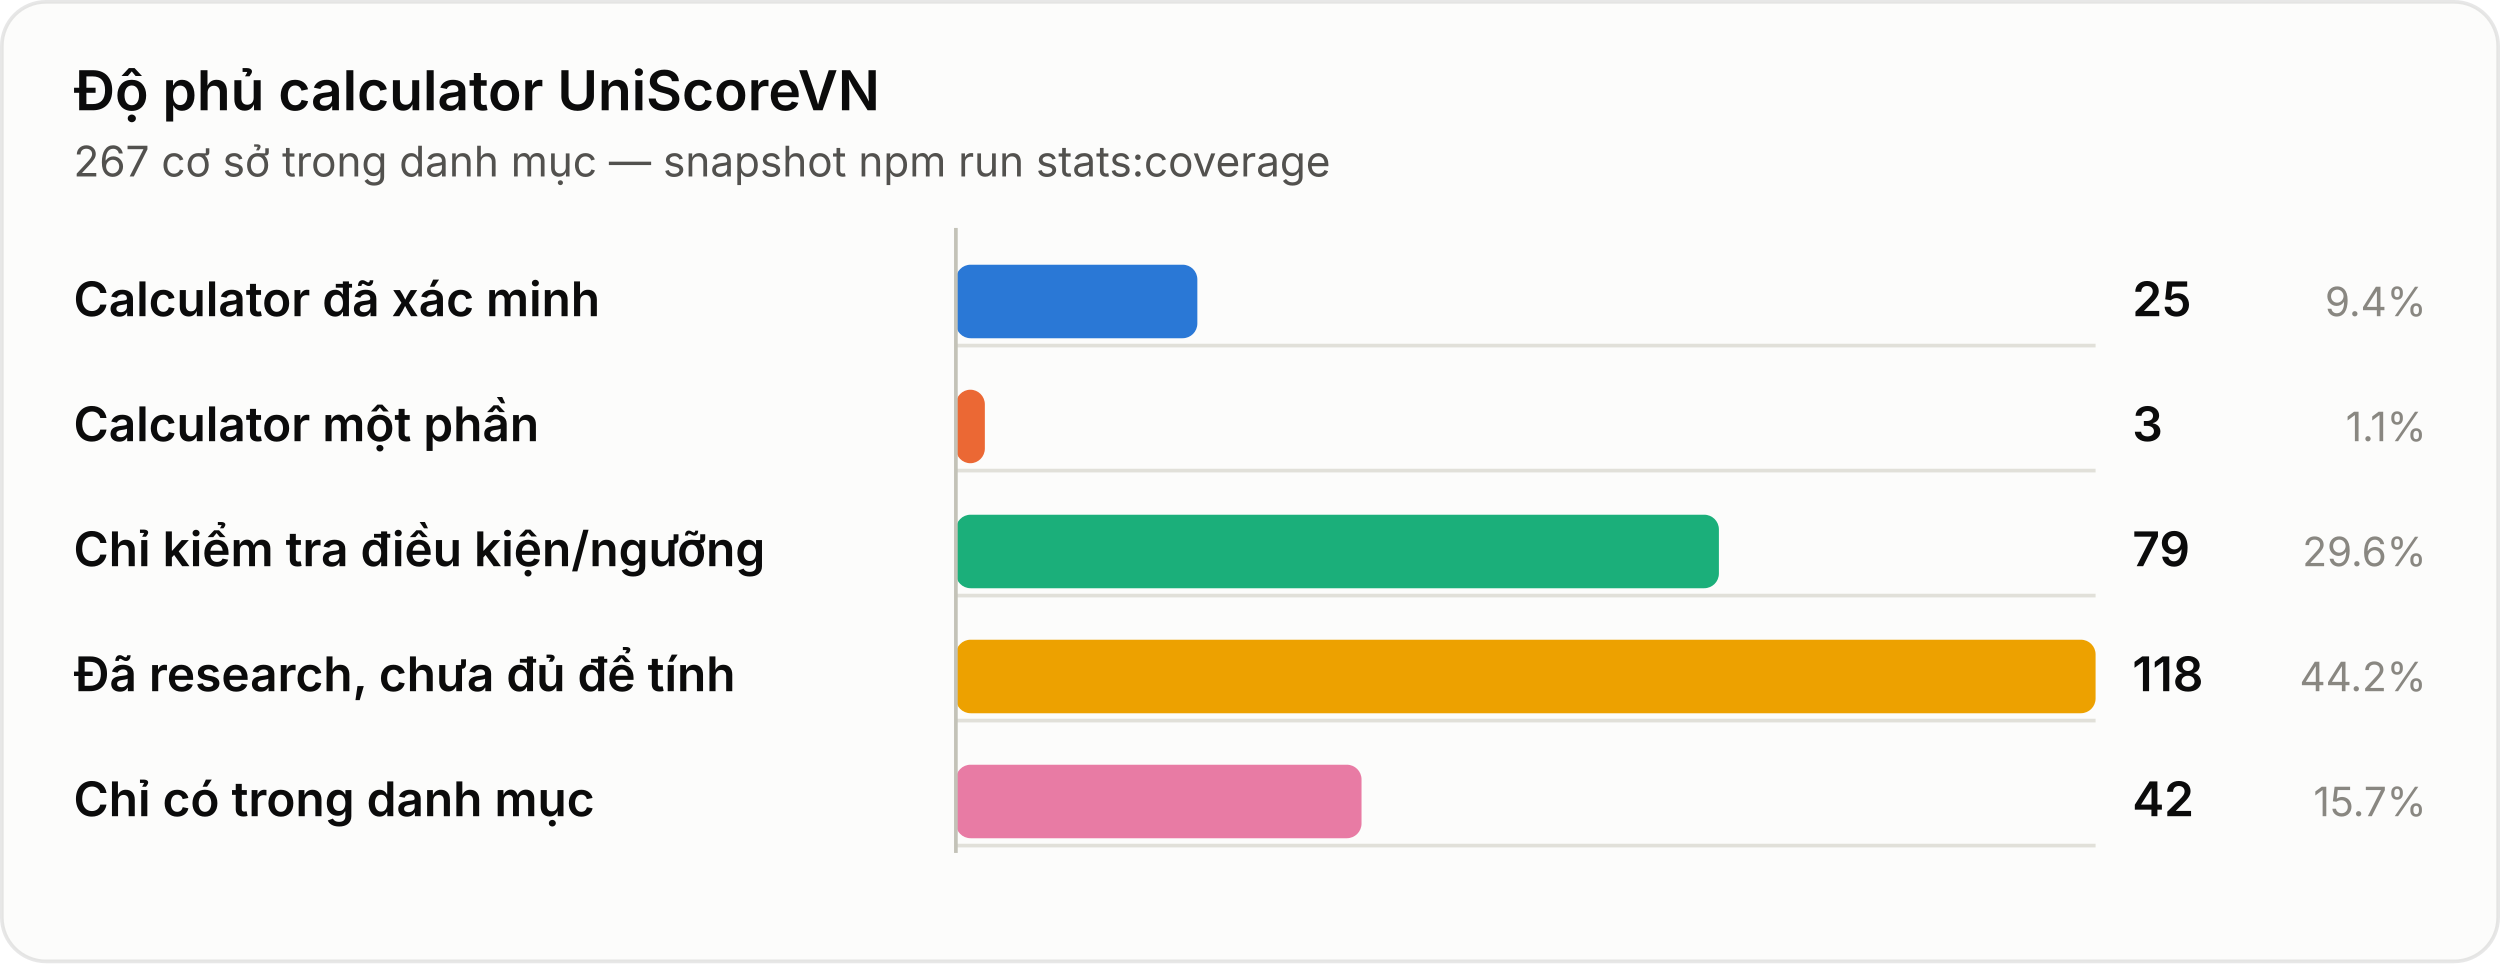
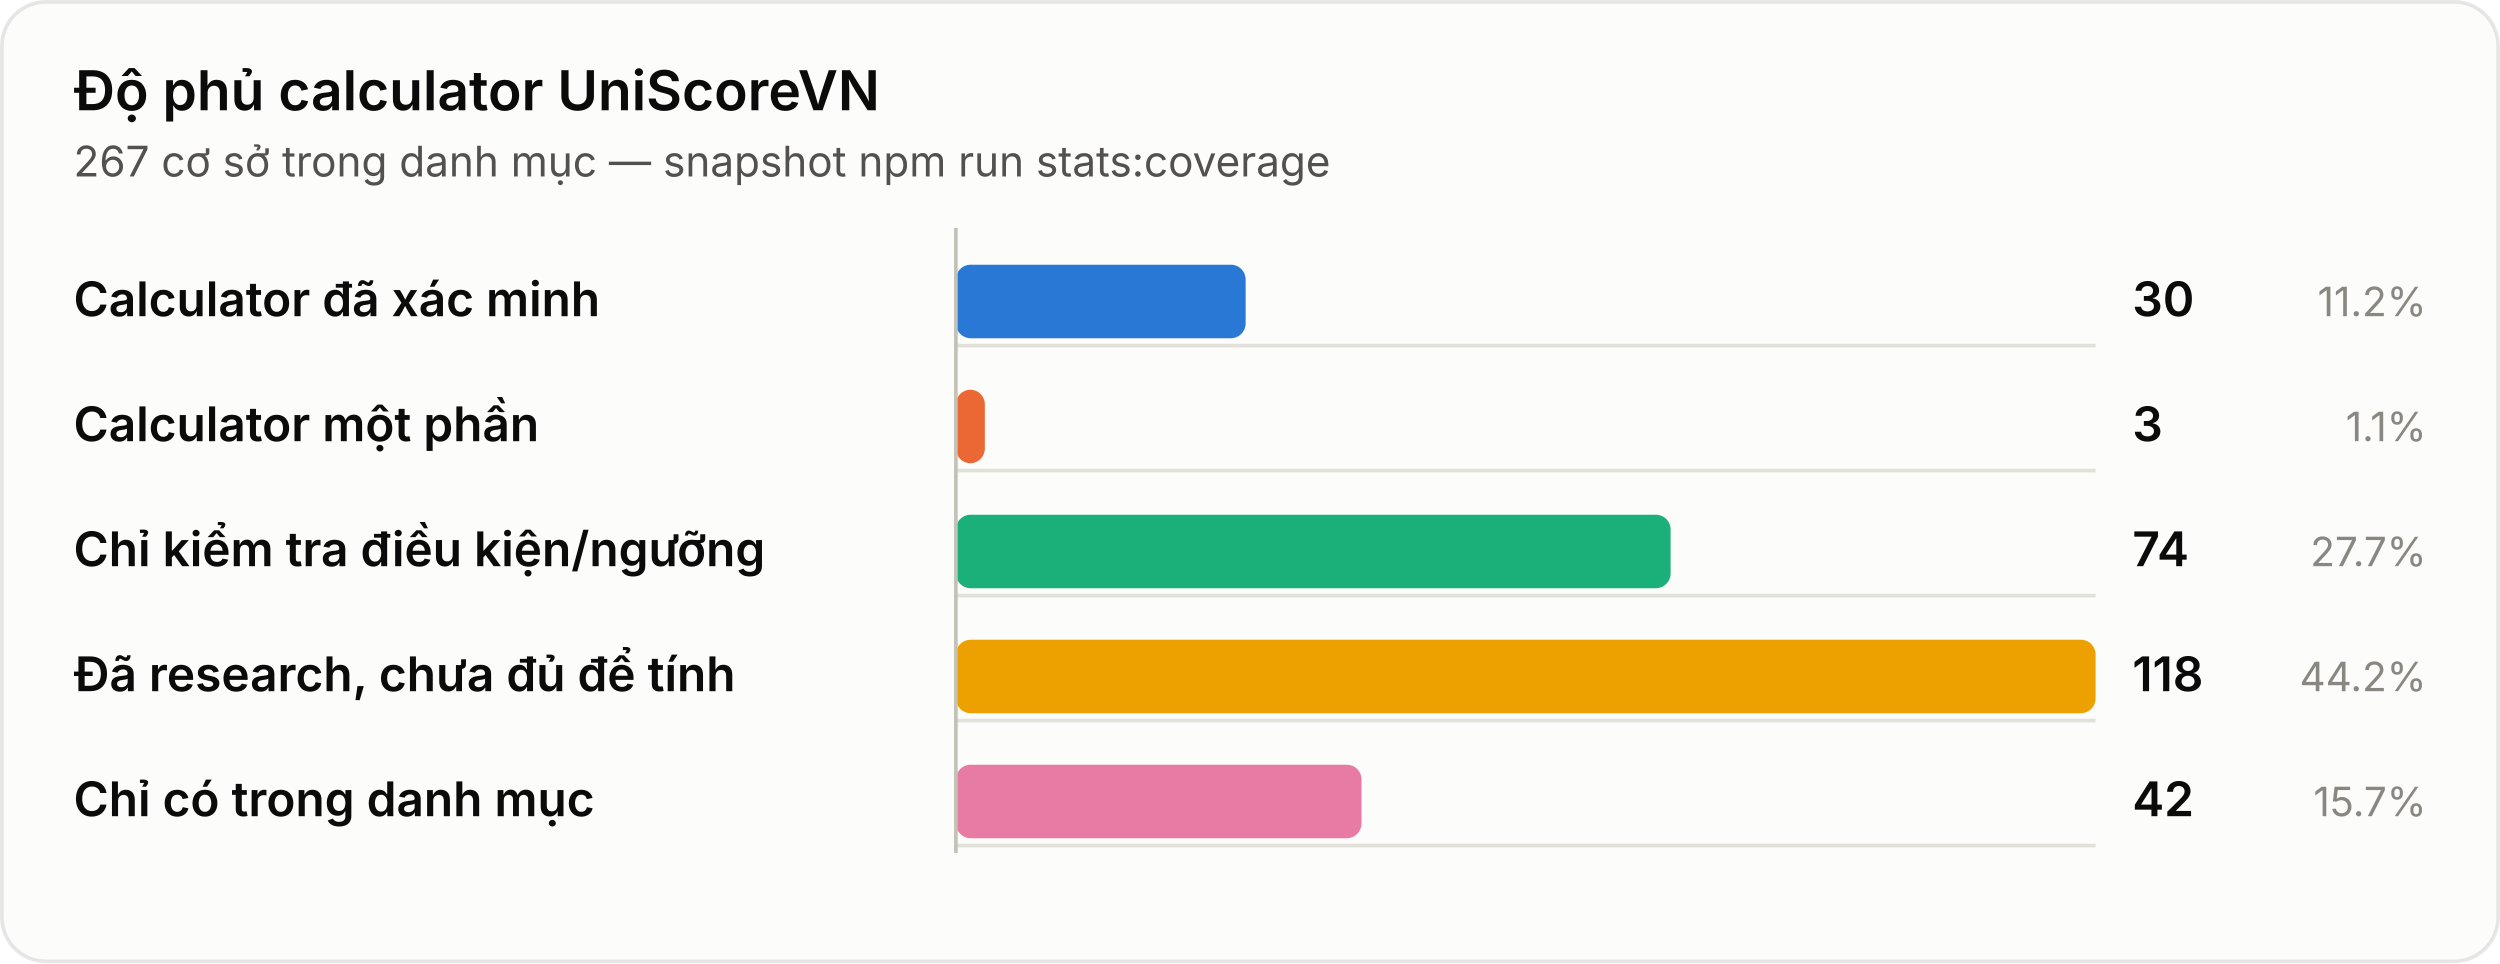
<svg xmlns="http://www.w3.org/2000/svg" width="680" height="262" viewBox="0 0 680 262" font-family="system-ui, -apple-system, Segoe UI, sans-serif">
  <rect x="0.5" y="0.5" width="679" height="261" rx="12" fill="#fcfcfb" stroke="rgba(11,11,11,0.10)" />
  <text x="20" y="30" font-size="15" font-weight="600" fill="#0b0b0b">Độ phủ calculator UniScoreVN</text>
  <text x="20" y="48" font-size="11.5" fill="#52514e">267 cơ sở trong danh mục — snapshot npm run stats:coverage</text>
  <g transform="translate(20, 10)">
    <text x="0" y="76" font-size="13" font-weight="600" fill="#0b0b0b">Calculator đã xác minh</text>
    <line x1="240" y1="84" x2="550" y2="84" stroke="#e1e0d9" stroke-width="1" />
-     <rect x="240" y="62" width="65.678" height="20" rx="4" fill="#2a78d6" />
-     <text x="560" y="76" font-size="13" font-weight="600" fill="#0b0b0b" text-anchor="start">25</text>
-     <text x="640" y="76" font-size="11" fill="#898781" text-anchor="end">9.4%</text>
+     <rect x="240" y="62" width="78.814" height="20" rx="4" fill="#2a78d6" />
+     <text x="560" y="76" font-size="13" font-weight="600" fill="#0b0b0b" text-anchor="start">30</text>
+     <text x="640" y="76" font-size="11" fill="#898781" text-anchor="end">11.2%</text>
    <text x="0" y="110" font-size="13" font-weight="600" fill="#0b0b0b">Calculator một phần</text>
    <line x1="240" y1="118" x2="550" y2="118" stroke="#e1e0d9" stroke-width="1" />
    <rect x="240" y="96" width="7.881" height="20" rx="4" fill="#eb6834" />
    <text x="560" y="110" font-size="13" font-weight="600" fill="#0b0b0b" text-anchor="start">3</text>
    <text x="640" y="110" font-size="11" fill="#898781" text-anchor="end">1.1%</text>
    <text x="0" y="144" font-size="13" font-weight="600" fill="#0b0b0b">Chỉ kiểm tra điều kiện/ngưỡng</text>
    <line x1="240" y1="152" x2="550" y2="152" stroke="#e1e0d9" stroke-width="1" />
-     <rect x="240" y="130" width="207.542" height="20" rx="4" fill="#1baf7a" />
-     <text x="560" y="144" font-size="13" font-weight="600" fill="#0b0b0b" text-anchor="start">79</text>
-     <text x="640" y="144" font-size="11" fill="#898781" text-anchor="end">29.6%</text>
+     <rect x="240" y="130" width="194.407" height="20" rx="4" fill="#1baf7a" />
+     <text x="560" y="144" font-size="13" font-weight="600" fill="#0b0b0b" text-anchor="start">74</text>
+     <text x="640" y="144" font-size="11" fill="#898781" text-anchor="end">27.7%</text>
    <text x="0" y="178" font-size="13" font-weight="600" fill="#0b0b0b">Đã research, chưa đủ để tính</text>
    <line x1="240" y1="186" x2="550" y2="186" stroke="#e1e0d9" stroke-width="1" />
    <rect x="240" y="164" width="310" height="20" rx="4" fill="#eda100" />
    <text x="560" y="178" font-size="13" font-weight="600" fill="#0b0b0b" text-anchor="start">118</text>
    <text x="640" y="178" font-size="11" fill="#898781" text-anchor="end">44.2%</text>
    <text x="0" y="212" font-size="13" font-weight="600" fill="#0b0b0b">Chỉ có trong danh mục</text>
    <line x1="240" y1="220" x2="550" y2="220" stroke="#e1e0d9" stroke-width="1" />
    <rect x="240" y="198" width="110.339" height="20" rx="4" fill="#e87ba4" />
    <text x="560" y="212" font-size="13" font-weight="600" fill="#0b0b0b" text-anchor="start">42</text>
    <text x="640" y="212" font-size="11" fill="#898781" text-anchor="end">15.7%</text>
    <line x1="240" y1="52" x2="240" y2="222" stroke="#c3c2b7" stroke-width="1" />
  </g>
</svg>
